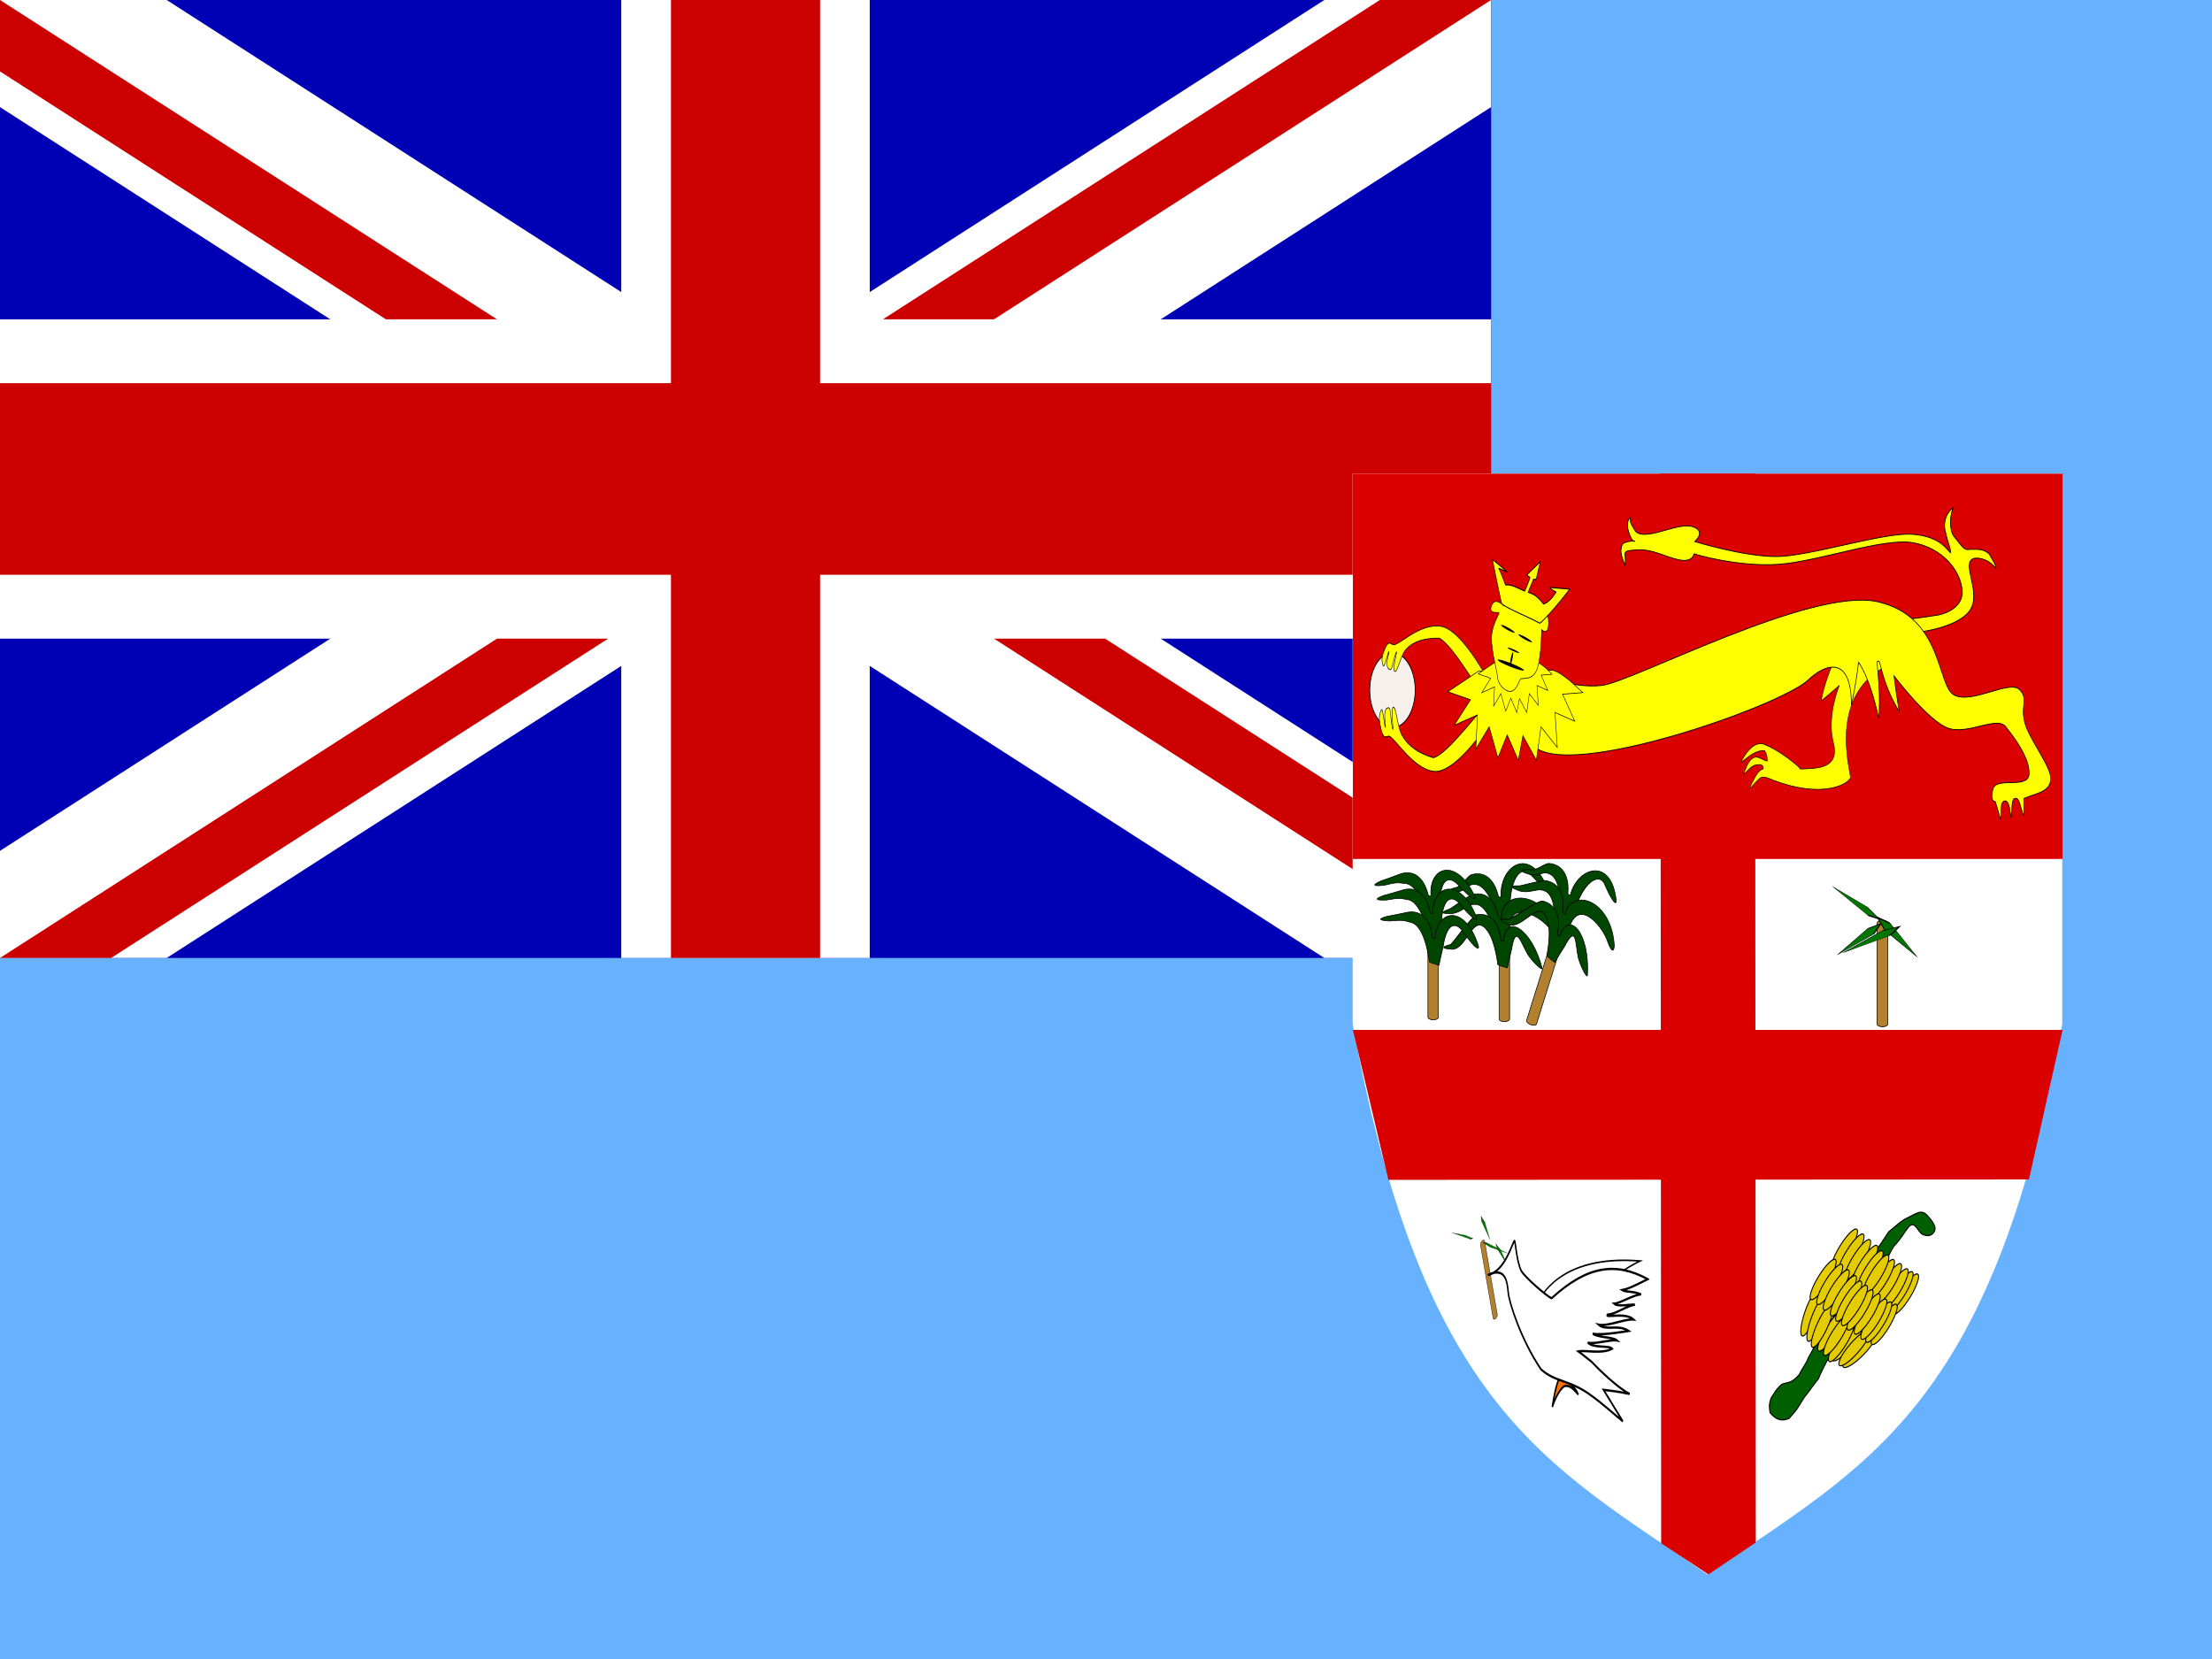
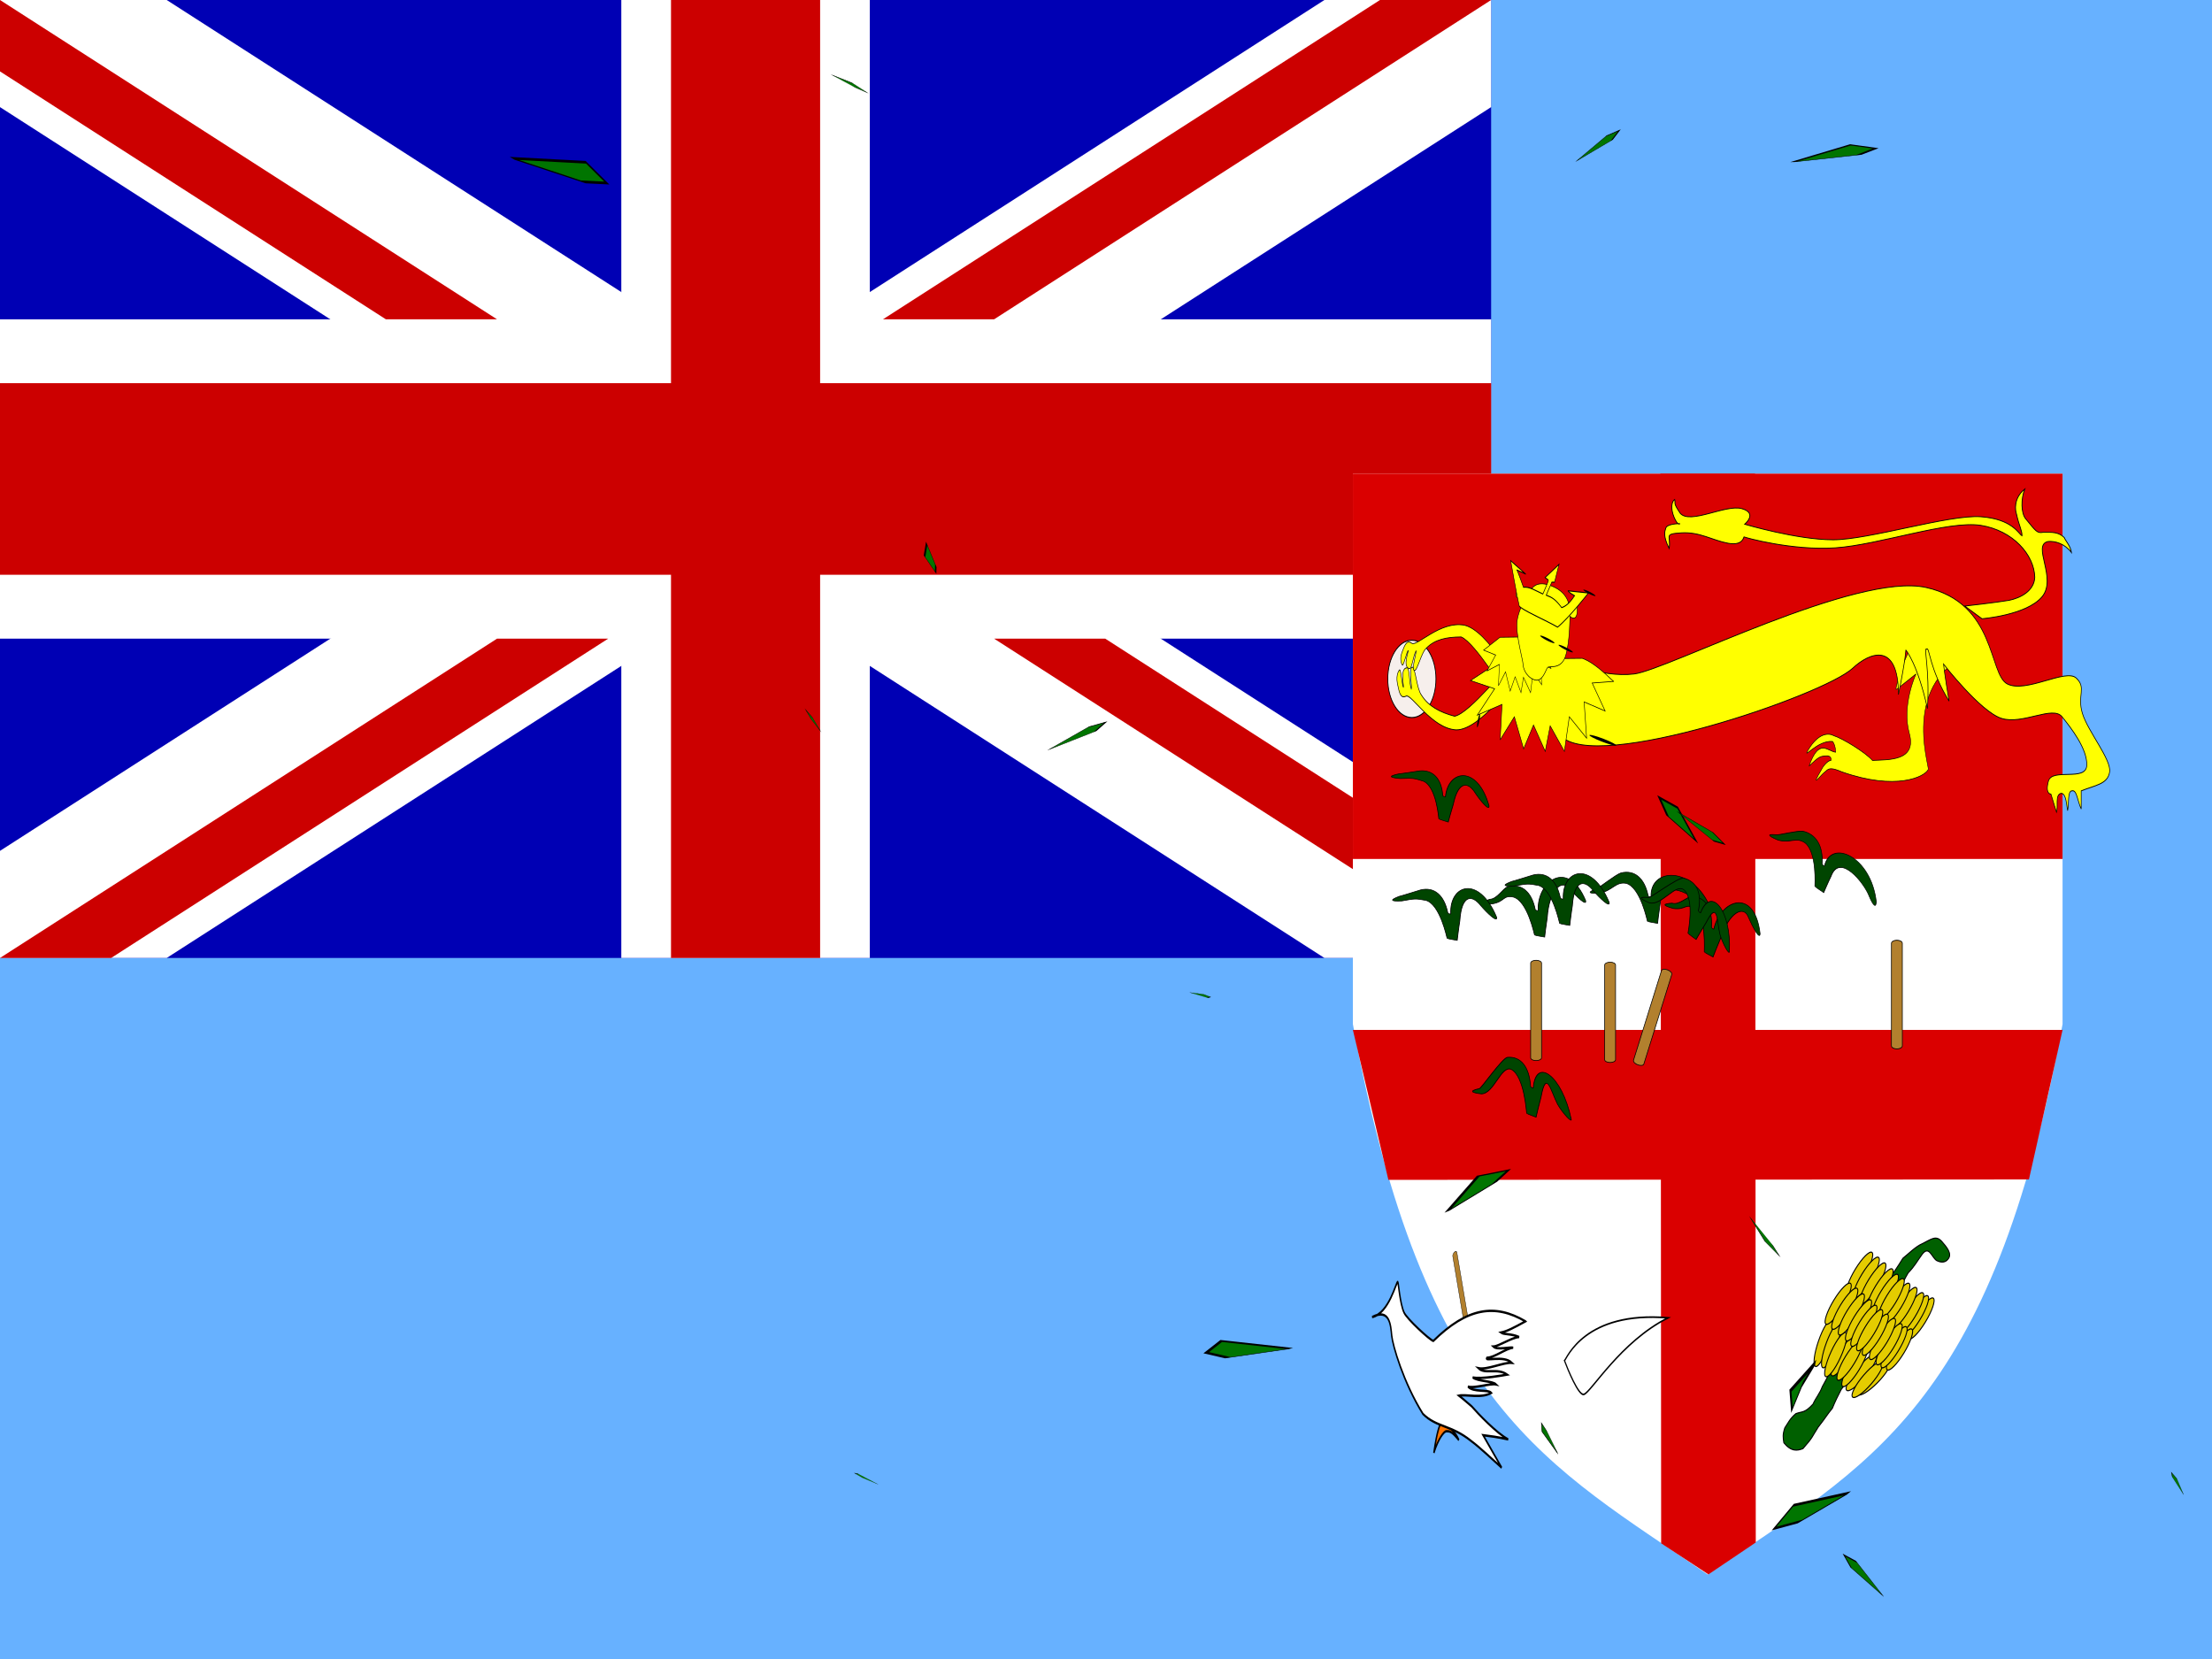
<svg xmlns="http://www.w3.org/2000/svg" height="480" width="640">
  <path d="M0 0v480h640V0H0z" fill-rule="evenodd" fill="#67b1ff" />
  <g stroke-width="1pt">
    <path fill-rule="evenodd" fill="#0000b4" d="M0 0h431.43v277.167H0z" />
-     <path d="M0 0v30.99l383.17 246.18h48.23v-30.987L48.23 0H0zm431.4 0v30.988L48.23 277.17H0v-30.988L383.17 0h48.23z" fill="#fff" />
-     <path d="M179.75 0v277.17h71.9V0h-71.9zM0 92.39v92.39h431.4V92.39H0z" fill="#fff" />
-     <path d="M0 110.868v55.434h431.4v-55.434H0zM194.13 0v277.17h43.14V0h-43.14zM0 277.17l143.8-92.39h32.154l-143.8 92.39H0zM0 0l143.8 92.39h-32.154L0 20.66V0zm255.446 92.39L399.246 0H431.4L287.6 92.39h-32.154zM431.4 277.17l-143.8-92.39h32.154L431.4 256.512v20.658z" fill="#c00" />
+     <path d="M0 0v30.99L383.195 277.17h48.234v-30.988L48.233 0H0zm431.43 0v30.988L48.233 277.17H0v-30.987L383.195 0h48.234z" fill="#fff" />
+     <path d="M179.762 0v277.17h71.905V0h-71.905zM0 92.39v92.39h431.43V92.39H0z" fill="#fff" />
+     <path d="M0 110.87v55.433h431.43V110.87H0zM194.143 0v277.17h43.143V0h-43.143zM0 277.17l143.81-92.39h32.155l-143.81 92.39H0zM0 0l143.81 92.39h-32.156L0 20.66V0zm255.463 92.39L399.273 0h32.156L287.62 92.39h-32.157zM431.43 277.17l-143.81-92.39h32.155l111.654 71.733v20.658z" fill="#c00" />
  </g>
  <g fill-rule="evenodd">
-     <path d="M391.363 137.034v159.25c20.53 111.475 56.46 127.4 102.656 159.25 46.195-31.85 82.124-47.775 102.655-159.25v-159.25H391.362z" fill="#fff" />
+     <path d="M391.43 137.047V296.31c20.534 111.483 56.467 127.41 102.667 159.262 46.2-31.853 82.132-47.78 102.666-159.263V137.046H391.43z" fill="#fff" />
    <path d="M480.408 137.047l.215 309.49 13.69 8.987L508 446.288l-.214-309.236h-27.378z" fill="#da0000" />
    <path d="M391.43 297.99l10.27 43.38 185.335-.12 9.73-43.26H391.433zM391.43 137.047h205.333V248.53H391.43z" fill="#da0000" />
-     <g transform="matrix(.283 0 0 .387 309.686 297.864)">
+     <g transform="matrix(.3 0 0 .4 309.7 297.9)">
      <rect rx="23.225" ry="27.989" height="55.978" width="46.45" stroke="#000" y="-281.68" x="306.09" stroke-width=".75" fill="#f6efec" />
-       <path d="M850.4-296.57s47.64-3.573 64.315-22.63c16.675-19.056-11.314-53.596 6.55-57.17 7.147-.595 17.27 1.788 25.012 11.315-1.19-7.145-5.955-11.314-7.74-15.48-6.552-5.958-13.103-5.362-22.63-5.362-6.552 1.192-7.743-1.192-18.46-13.697-5.36-5.955-5.36-20.842-1.193-30.966-12.505 9.528-10.123 22.628-8.932 25.606 2.977 13.102 5.955 16.675 5.955 22.63-3.573-1.786-10.124-17.27-44.068-19.652-33.946-2.382-119.7 23.82-158.41 23.82-38.71 0-94.688-16.078-94.688-16.078s14.292-11.315-2.978-16.08c-17.27-4.763-55.382 16.676-66.102 4.765-7.74-11.314-4.764-8.932-5.955-14.29-2.977 1.785-4.764 8.932-.595 18.46 4.168 9.528 6.55 6.55 5.955 6.55-.596 0-13.697 0-14.888 4.765-1.192 3.572-2.98 7.74 3.572 20.842 2.382-13.1-6.55-14.887 13.1-16.078 19.654-1.192 33.35 7.74 50.024 10.718 16.675 2.978 16.675-7.146 17.27-6.55.596.595 51.214 14.292 97.664 11.314 46.45-2.977 121.49-28.585 156.02-23.225 34.54 5.36 57.17 30.37 57.765 53.596-.595 14.292-15.483 21.438-27.393 23.82-14.292 2.382-47.64 5.956-47.64 5.956l18.46 13.1z" transform="matrix(.88 0 0 .698 113.77 -89.63)" stroke="#000" stroke-width=".875" fill="#ff0" />
-       <path d="M683.06-248.92c-.596 0-32.754.596-42.282 14.292-9.528 13.697-13.697 26.8-13.1 26.8.594 0 21.437-11.316 21.437-11.316s-15.483 22.63-7.146 42.877c8.336 20.247-22.01 19.056-39.508 19.65-7.742-5.954-32.473-16.078-41.292-17.864-5.507-2.085-16.32-2.354-27.616 10.346-6.653 7.83 9.888-7.37 26.295-6.178 1.773 1.786 2.915 3.574 3.23 7.74-8.74-.594-17.84-10.718-28.558 10.125 10.72-7.146 12.06-6.997 17.493-7.444 7.24-.537 6.31 3.275 6.01 3.275-1.19 0-4.144.595-8.616 4.764-2.383 2.976-8.338 9.527-7.147 9.527s4.752-3.573 10.327-6.55c3.484-2.383 6.793-2.383 17.322.595 57.765 13.696 88.73 3.573 92.304-1.787 1.787-2.38-33.35-69.675 60.147-87.54-1.19-.596-39.303-10.72-39.303-11.315z" transform="matrix(.855 0 0 1 231.25 -38.113)" stroke="#000" stroke-width=".5" fill="#ff0" />
+       <path d="M850.4-296.57s47.64-3.573 64.315-22.63c16.675-19.056-11.314-53.596 6.55-57.17 7.147-.595 17.27 1.788 25.012 11.315-1.19-7.145-5.955-11.314-7.74-15.48-6.552-5.958-13.103-5.362-22.63-5.362-6.552 1.192-7.743-1.192-18.46-13.697-5.36-5.955-5.36-20.842-1.193-30.966-12.505 9.528-10.123 22.628-8.932 25.606 2.977 13.102 5.955 16.675 5.955 22.63-3.573-1.786-10.124-17.27-44.068-19.652-33.946-2.382-119.7 23.82-158.41 23.82-38.71 0-94.688-16.078-94.688-16.078s14.292-11.315-2.978-16.08c-17.27-4.763-55.382 16.676-66.102 4.765-7.74-11.314-4.764-8.932-5.955-14.29-2.977 1.785-4.764 8.932-.595 18.46 4.168 9.528 6.55 6.55 5.955 6.55-.596 0-13.697 0-14.888 4.765-1.192 3.572-2.98 7.74 3.572 20.842 2.382-13.1-6.55-14.887 13.1-16.078 19.654-1.192 33.35 7.74 50.024 10.718 16.675 2.978 16.675-7.146 17.27-6.55.596.595 51.214 14.292 97.664 11.314 46.45-2.977 121.49-28.585 156.02-23.225 34.54 5.36 57.17 30.37 57.765 53.596-.595 14.292-15.483 21.438-27.393 23.82-14.292 2.382-47.64 5.956-47.64 5.956l18.46 13.1z" transform="matrix(.9 0 0 .7 113.8 -89.6)" stroke="#000" stroke-width=".875" fill="#ff0" />
+       <path d="M683.06-248.92c-.596 0-32.754.596-42.282 14.292-9.528 13.697-13.697 26.8-13.1 26.8.594 0 21.437-11.316 21.437-11.316s-15.483 22.63-7.146 42.877c8.336 20.247-22.01 19.056-39.508 19.65-7.742-5.954-32.473-16.078-41.292-17.864-5.507-2.085-16.32-2.354-27.616 10.346-6.653 7.83 9.888-7.37 26.295-6.178 1.773 1.786 2.915 3.574 3.23 7.74-8.74-.594-17.84-10.718-28.558 10.125 10.72-7.146 12.06-6.997 17.493-7.444 7.24-.537 6.31 3.275 6.01 3.275-1.19 0-4.144.595-8.616 4.764-2.383 2.976-8.338 9.527-7.147 9.527s4.752-3.573 10.327-6.55c3.484-2.383 6.793-2.383 17.322.595 57.765 13.696 88.73 3.573 92.304-1.787 1.787-2.38-33.35-69.675 60.147-87.54-1.19-.596-39.303-10.72-39.303-11.315z" transform="matrix(.9 0 0 1 231.3 -38.1)" stroke="#000" stroke-width=".5" fill="#ff0" />
      <path d="M472.84-212.6c32.753 27.394 253.69-29.18 281.68-48.832 16.08-11.315 44.068-19.652 44.068 19.056 7.146-26.203 7.147-32.753 7.147-32.158.595.596 11.314 10.125 20.843 42.283 2.382-28.587-4.17-45.26-.596-42.88 2.382-2.38 2.382 14.293 21.438 37.518-4.168-18.46-5.36-26.798-5.36-26.798s35.732 34.54 55.98 39.304c20.247 4.764 49.427-9.528 58.36-1.19 8.932 8.337 24.418 23.224 23.818 35.135-.59 11.91-33.347 1.785-36.92 11.313-3.573 9.53 2.382 9.53 2.382 9.53s2.977 7.145 5.36 13.1c1.786-4.17-1.787-13.102 4.764-13.697 4.764.595 4.764 8.337 5.955 12.506 1.388-4.764-.2-14.292 4.168-14.292 4.764-.993 5.36 7.543 8.932 13.1v-13.1c13.698-4.17 25.604-4.764 27.394-13.697 1.78-8.933-20.846-29.18-26.206-42.282-5.356-13.1 4.17-18.46-5.952-25.606-10.123-7.146-48.832 11.315-66.697 4.17-17.867-7.147-10.72-58.362-78.014-69.676-67.293-11.315-249.52 59.55-281.68 62.53-32.158 2.976-71.46-10.125-71.46-10.125l.594 54.787z" stroke="#000" stroke-width=".625" fill="#ff0" />
-       <path d="M420.43-263.22s-28.585-37.518-51.81-41.09c-23.225-2.978-45.855 14.292-50.62 11.91-4.763-2.383-6.55.596-9.527 5.955-2.978 5.36.596 8.932.595 8.337 1.19 0 4.17-8.933 5.36-9.528 1.192-.596-5.955 10.72 1.192 11.91 2.382.596 3.573-8.337 6.55-11.91.596.595-4.764 12.506-1.786 13.1 2.977.597 6.55-11.91 11.91-14.887 7.742-5.36 19.056-7.147 33.35-7.146 14.29 4.17 43.47 38.71 46.45 38.113l8.336-4.763z" transform="matrix(.984 .227 .179 -1.246 64.173 -655.73)" stroke="#000" stroke-width=".5" fill="#ff0" />
-       <path d="M420.43-263.22s-28.585-37.518-51.81-41.09c-23.225-2.978-45.855 14.292-50.62 11.91-4.763-2.383-6.55.596-9.527 5.955-2.978 5.36.596 8.932.595 8.337 1.19 0 4.17-8.933 5.36-9.528 1.192-.596-5.955 10.72 1.192 11.91 2.382.596 3.573-8.337 6.55-11.91.596.595-4.764 12.506-1.786 13.1 2.977.597 6.55-11.91 11.91-14.887 7.742-5.36 19.056-7.147 33.35-7.146 14.29 4.17 43.47 38.71 46.45 38.113l8.336-4.763z" transform="matrix(1 0 0 1.129 11.315 42.241)" stroke="#000" stroke-width=".5" fill="#ff0" />
+       <path d="M420.43-263.22s-28.585-37.518-51.81-41.09c-23.225-2.978-45.855 14.292-50.62 11.91-4.763-2.383-6.55.596-9.527 5.955-2.978 5.36.596 8.932.595 8.337 1.19 0 4.17-8.933 5.36-9.528 1.192-.596-5.955 10.72 1.192 11.91 2.382.596 3.573-8.337 6.55-11.91.596.595-4.764 12.506-1.786 13.1 2.977.597 6.55-11.91 11.91-14.887 7.742-5.36 19.056-7.147 33.35-7.146 14.29 4.17 43.47 38.71 46.45 38.113l8.336-4.763z" transform="matrix(1 .2 .2 -1.2 64.2 -655.7)" stroke="#000" stroke-width=".5" fill="#ff0" />
+       <path d="M420.43-263.22s-28.585-37.518-51.81-41.09c-23.225-2.978-45.855 14.292-50.62 11.91-4.763-2.383-6.55.596-9.527 5.955-2.978 5.36.596 8.932.595 8.337 1.19 0 4.17-8.933 5.36-9.528 1.192-.596-5.955 10.72 1.192 11.91 2.382.596 3.573-8.337 6.55-11.91.596.595-4.764 12.506-1.786 13.1 2.977.597 6.55-11.91 11.91-14.887 7.742-5.36 19.056-7.147 33.35-7.146 14.29 4.17 43.47 38.71 46.45 38.113l8.336-4.763z" transform="matrix(1 0 0 1.1 11.3 42.2)" stroke="#000" stroke-width=".5" fill="#ff0" />
      <path d="M417.46-267.98l-31.562 15.483 23.225 5.956-16.675 19.056 23.82-7.742-1.785 25.607 13.697-16.673 8.932 23.225 9.528-17.27 11.315 19.056 4.764-18.46 13.696 18.46 4.764-25.01 16.675 15.482-2.382-26.203 20.247 6.55-12.506-20.247s22.034-1.19 20.843-1.19-16.674-13.102-30.37-16.675l-76.227.595z" stroke="#000" stroke-width=".5" fill="#ff0" />
-       <path d="M417.46-267.98l-31.562 15.483 23.225 5.956-16.675 19.056 23.82-7.742-1.785 25.607 13.697-16.673 8.932 23.225 9.528-17.27 11.315 19.056 4.764-18.46 13.696 18.46 4.764-25.01 16.675 15.482-2.382-26.203 20.247 6.55-12.506-20.247s22.034-1.19 20.843-1.19-16.674-13.102-30.37-16.675l-76.227.595z" transform="matrix(.548 0 0 .566 205.56 -123.01)" stroke="#000" stroke-width=".808" fill="#ff0" />
+       <path d="M417.46-267.98l-31.562 15.483 23.225 5.956-16.675 19.056 23.82-7.742-1.785 25.607 13.697-16.673 8.932 23.225 9.528-17.27 11.315 19.056 4.764-18.46 13.696 18.46 4.764-25.01 16.675 15.482-2.382-26.203 20.247 6.55-12.506-20.247s22.034-1.19 20.843-1.19-16.674-13.102-30.37-16.675l-76.227.595z" transform="matrix(.5 0 0 .6 205.6 -123)" stroke="#000" stroke-width=".808" fill="#ff0" />
      <path d="M443.06-316.81s-8.93-7.146-12.504 0c-3.574 7.147 7.74 4.17 7.74 5.36s-7.74 9.528-7.74 19.057c0 9.528 5.955 25.607 5.955 27.99s2.383 8.93 10.72 11.313 11.315-7.74 13.1-8.932c1.788-1.19 13.103 1.786 17.27-8.337 4.17-10.123 4.17-28.584 4.17-28.584s7.146 5.36 7.146-5.36-7.742 0-7.742 0 1.19-11.314-17.27-16.674-20.247 5.36-20.843 4.168z" stroke="#000" stroke-width=".5" fill="#ff0" />
-       <path d="M441.48-317.31c-2.38-4.827-9.14-23.32-9.14-23.32l16.205 6.942c-5.53-1.374-10.25-2.18-9.654-2.18.596 0 7.147 8.934 7.147 8.934 6.45-.374 12.903 1.774 20.843 3.503 0 0 6.55-7.287 5.955-7.287-.596 0-3.573-1.192-3.573-1.192l14.888-6.83-4.764 9.214h-2.978l-5.955 6.69c6.7 1.26 9.975 2.242 16.525 6.445 5.807-.84 10.72-3.852 13.846-6.13-5.21-1.437-7.592-2.558-6.997-2.558.596 0 21.885 1.12 21.885 1.12s-20.89 12.917-33.093 17.65c-11.29-3.245-39.95-9.215-41.14-11.002z" transform="matrix(.942 -.016 .033 1.416 35.5 137.73)" stroke="#000" stroke-width=".54" fill="#ff0" />
-       <rect transform="matrix(.904 .427 -.994 -.108 0 0)" rx="6.865" ry="3.077" height="6.153" width="13.731" y="-1416.1" x="-1065.8" />
-       <rect transform="matrix(.904 .427 -.994 -.108 0 0)" rx="6.865" ry="3.077" height="6.153" width="13.731" y="-1419.6" x="-1050" />
-       <rect transform="matrix(.947 .322 -.997 -.078 0 0)" rx="12.761" ry="5.97" height="11.94" width="25.522" y="-1636.5" x="-1253.9" />
-       <rect transform="matrix(.935 .354 -.996 -.086 0 0)" rx="5.781" ry="2.674" height="5.349" width="11.562" y="-1565.8" x="-1186.4" />
-       <rect transform="matrix(.329 -.944 .136 .991 0 0)" rx="4.931" ry="2.046" height="4.093" width="9.861" y="734.39" x="1061.7" />
+       <path d="M441.48-317.31c-2.38-4.827-9.14-23.32-9.14-23.32l16.205 6.942c-5.53-1.374-10.25-2.18-9.654-2.18.596 0 7.147 8.934 7.147 8.934 6.45-.374 12.903 1.774 20.843 3.503 0 0 6.55-7.287 5.955-7.287-.596 0-3.573-1.192-3.573-1.192l14.888-6.83-4.764 9.214h-2.978l-5.955 6.69c6.7 1.26 9.975 2.242 16.525 6.445 5.807-.84 10.72-3.852 13.846-6.13-5.21-1.437-7.592-2.558-6.997-2.558.596 0 21.885 1.12 21.885 1.12s-20.89 12.917-33.093 17.65c-11.29-3.245-39.95-9.215-41.14-11.002z" transform="matrix(.9 0 0 1.4 35.5 137.7)" stroke="#000" stroke-width=".54" fill="#ff0" />
+       <rect transform="matrix(.9 .4 -1 -.1 0 0)" rx="6.865" ry="3.077" height="6.153" width="13.731" y="-1416.1" x="-1065.8" />
+       <rect transform="matrix(.9 .4 -1 -.1 0 0)" rx="6.865" ry="3.077" height="6.153" width="13.731" y="-1419.6" x="-1050" />
+       <rect transform="matrix(.9 .3 -1 -.1 0 0)" rx="12.761" ry="5.97" height="11.94" width="25.522" y="-1636.5" x="-1253.9" />
+       <rect transform="matrix(.9 .4 -1 -.1 0 0)" rx="5.781" ry="2.674" height="5.349" width="11.562" y="-1565.8" x="-1186.4" />
+       <rect transform="matrix(.3 -.9 .1 1 0 0)" rx="4.931" ry="2.046" height="4.093" width="9.861" y="734.39" x="1061.7" />
    </g>
-     <g stroke="#000" transform="matrix(1.095 0 0 1.274 -361.45 -17.196)">
-       <path d="M737.05 319.5c1.663 4.742.814 0-.957 7.344 1.094-2.188 2.656-3.438 3.28-3.437.94 0 1.407 0 3.282 1.406-1.718-2.5-4.687-1.875-4.53-5.625-.157-.86-1 .08-1.075.312z" transform="matrix(1.047 0 0 1.389 -30.434 -120.97)" stroke-width=".375" fill="#ff7300" />
-       <rect transform="matrix(.818 -.575 .197 .98 0 0)" rx=".685" ry=".506" height="18.038" width="1.369" y="717.59" x="708.8" stroke-width=".103" fill="#b2802e" />
-       <path d="M734.06 312.16c.78-.47 6.562-11.094 34.062-9.532-15.625 5.313-25.313 16.563-27.656 17.03-1.72.47-5.47-5.78-6.406-7.498z" transform="matrix(.795 0 0 .978 152.8 3.901)" stroke-width=".375" fill="#fff" />
+     <g stroke="#000" transform="matrix(1.1 0 0 1.3 -361.4 -17.2)">
+       <path d="M737.05 319.5c1.663 4.742.814 0-.957 7.344 1.094-2.188 2.656-3.438 3.28-3.437.94 0 1.407 0 3.282 1.406-1.718-2.5-4.687-1.875-4.53-5.625-.157-.86-1 .08-1.075.312z" transform="matrix(1 0 0 1.4 -30.4 -121)" stroke-width=".375" fill="#ff7300" />
+       <rect transform="matrix(.8 -.6 .2 1 0 0)" rx=".685" ry=".506" height="18.038" width="1.369" y="717.59" x="708.8" stroke-width=".103" fill="#b2802e" />
+       <path d="M734.06 312.16c.78-.47 6.562-11.094 34.062-9.532-15.625 5.313-25.313 16.563-27.656 17.03-1.72.47-5.47-5.78-6.406-7.498z" transform="matrix(.8 0 0 1 152.8 3.9)" stroke-width=".375" fill="#fff" />
      <g stroke-width=".333" fill="#007500">
-         <path d="M-3819.3-4447.1v5.78l6.63 1.34-1.82-3.84-4.81-3.28z" transform="matrix(-.501 -.729 .34 .635 325.195 337.111)" />
-         <path d="M-3819.3-4447.1v5.78l6.63 1.34-1.82-3.84-4.81-3.28z" transform="matrix(-.843 -.28 .899 .393 1501.366 974.114)" />
-         <path d="M-3819.3-4447.1v5.78l6.63 1.34-1.82-3.84-4.81-3.28z" transform="matrix(.709 .138 -.824 -.246 -238.038 -272.04)" />
-         <path d="M-3819.3-4447.1v5.78l6.63 1.34-1.82-3.84-4.81-3.28z" transform="matrix(-.363 -.733 .223 .664 327.759 444.465)" />
+         <path d="M-3819.3-4447.1l-7.42-2.76 15.13 11.39-2.9-5.35-4.81-3.28z" transform="matrix(-.5 -1 .3 .9 159.9 514.9)" />
+         <path d="M-3819.3-4447.1l-5.31.27 12.7 7.59-2.58-4.58-4.81-3.28z" transform="matrix(.1 -.7 -.3 .5 -293.6 91)" />
+         <path d="M-3819.9-4447.6l4.64 7.4 4.42 1.26-3.58-4.96-5.48-3.7z" transform="matrix(-1.4 -.5 1.5 .6 2287.7 1355.7)" />
+         <path d="M-3821.8-4448.7l17.53 22.4-6.67-12.48-3.47-5.09-7.39-4.83z" transform="matrix(-.5 .3 .8 -.2 2024.7 827.2)" />
+         <path d="M-3822.2-4449.9l-12.5-6.51 24.05 18.66-3.81-6.13-7.74-6.02z" transform="matrix(1 .1 -1.2 -.2 -766.7 -528.5)" />
+         <path d="M-3823.5-4450.2l-5.23-1.22 17.81 13.32-3.56-5.79-9.02-6.31z" transform="matrix(1.5 .7 -1.6 -.8 -831.8 -851.1)" />
+         <path d="M-3824.7-4451.7l-13.4-9.74 24.35 20.96-.74-3.33-10.21-7.89z" transform="matrix(1.7 1.2 -1.8 -1.3 -460.5 -944.9)" />
+         <path d="M-3822.2-4449.3l10.6 14.41 1.71-2.6-4.55-6.35-7.76-5.46z" transform="matrix(1.4 1.4 -1.3 -1.4 359.8 -588.4)" />
+         <path d="M-3820.2-4447l15.6 19.25-3.35-7.74-6.53-8.32-5.72-3.19z" transform="matrix(.9 1.3 -.7 -1.2 897 -233.1)" />
+         <path d="M-3821-4448.7l12.21 17.13-.11-5.25-5.57-6.99-6.53-4.89z" transform="matrix(.2 .9 0 -.7 1547.6 307.2)" />
+         <path d="M-3818.9-4446.9l1.97 4.26 4.24 2.13-1.8-3.38-4.41-3.01z" transform="matrix(-1.1 -1.3 1 1.3 788.4 989.4)" />
+         <path d="M-3819.3-4447.1v5.78l6.63 1.34-1.82-3.84-4.81-3.28z" transform="matrix(-.5 -.7 .3 .6 325.6 337.1)" />
+         <path d="M-3819.3-4447.1v5.78l6.63 1.34-1.82-3.84-4.81-3.28z" transform="matrix(-.8 -.3 .9 .4 1501.2 974.3)" />
+         <path d="M-3819.3-4447.1v5.78l6.63 1.34-1.82-3.84-4.81-3.28z" transform="matrix(.7 .1 -.8 -.2 -238 -272.2)" />
+         <path d="M-3819.3-4447.1l15.68 18.95-10.18-13.71-.69-1.96-4.81-3.28z" transform="matrix(.2 .6 -.1 -.6 1093 160.1)" />
+         <path d="M-3819.3-4447.1l10.95 13.18-4.32-6.06-1.82-3.84-4.81-3.28z" transform="matrix(1.6 1.4 -1.6 -1.4 -104.7 -827)" />
+         <path d="M-3819.3-4447.1l-14.43-12.59 18.26 16.79.98-.92-4.81-3.28z" transform="matrix(1.5 .6 -1.6 -.8 -839 -829.4)" />
+         <path d="M-3819.3-4447.1v5.78l6.63 1.34-1.82-3.84-4.81-3.28z" transform="matrix(-.4 -.7 .2 .7 328.4 444.5)" />
      </g>
-       <path d="M759.39 305.01c-3.24 1.066-4.827 1.573-6.465 1.782.835.357 2.69.14 4.807.71-1.886.042-5.374 1.48-6.825 1.516 1.003.602 4.58.022 5.238.18-1.913.118-4.99 1.6-6.908 1.6-.878.67 4.46-.46 6.602.807-2.216-.114-6.52 1.16-8.85.853 1.777 1.042 4.952-.112 7.6 1.017-.767.084-6.91.772-9.086.445 1.3.65 5.218.543 6.18 1.12-1.62-.21-5.927.69-7.425.332 1.348.972 5.413.424 6.16 1.01-2.657.925-6.683.186-8.535.437 1.242.58 2.267 1.167 3.366 1.71 1.605 1.127 6.61 4.294 9.6 5.245-3.31-.433-4.464-.49-6.603-.665l4.867 5.16c-2.03-1.095-5.61-3.162-7.988-4.23-5.264-2.577-9.058-2.13-12.704-4.313-5.122-4.966-7.966-10.885-8.222-12.464-.257-1.578-.48-4.407-5.153-2.933 4.51-.58 6.405-5.792 6.758-5.583.16.09.578 3.483 1.638 4.853.706.983 6.71 4.348 7.706 4.527 8.943-5.314 16.197-5.967 24.24-3.117z" transform="matrix(1.047 0 0 1.389 -29.616 -119.66)" stroke-width=".375" fill="#fff" />
+       <path d="M759.39 305.01c-3.24 1.066-4.827 1.573-6.465 1.782.835.357 2.69.14 4.807.71-1.886.042-5.374 1.48-6.825 1.516 1.003.602 4.58.022 5.238.18-1.913.118-4.99 1.6-6.908 1.6-.878.67 4.46-.46 6.602.807-2.216-.114-6.52 1.16-8.85.853 1.777 1.042 4.952-.112 7.6 1.017-.767.084-6.91.772-9.086.445 1.3.65 5.218.543 6.18 1.12-1.62-.21-5.927.69-7.425.332 1.348.972 5.413.424 6.16 1.01-2.657.925-6.683.186-8.535.437 1.242.58 2.267 1.167 3.366 1.71 1.605 1.127 6.61 4.294 9.6 5.245-3.31-.433-4.464-.49-6.603-.665l4.867 5.16c-2.03-1.095-5.61-3.162-7.988-4.23-5.264-2.577-9.058-2.13-12.704-4.313-5.122-4.966-7.966-10.885-8.222-12.464-.257-1.578-.48-4.407-5.153-2.933 4.51-.58 6.405-5.792 6.758-5.583.16.09.578 3.483 1.638 4.853.706.983 6.71 4.348 7.706 4.527 8.943-5.314 16.197-5.967 24.24-3.117z" transform="matrix(1 0 0 1.4 -29.6 -119.7)" stroke-width=".375" fill="#fff" />
    </g>
-     <g stroke="#000" stroke-width=".25" transform="matrix(1.095 0 0 1.274 -358.416 -17.196)">
-       <rect transform="rotate(44.687)" rx="1.391" ry="5.563" height="11.127" width="2.782" y="-352.62" x="802.37" fill="#e4cc00" />
+     <g stroke="#000" stroke-width=".25" transform="matrix(1.1 0 0 1.3 -358.4 -17.2)">
+       <rect transform="rotate(44.7)" rx="1.391" ry="5.563" height="11.127" width="2.782" y="-352.62" x="802.37" fill="#e4cc00" />
      <path d="M795.02 334.335c-.21-1.173-.348-1.765.244-3.303.864-1.083 1.317-2.043 2.893-3.164 1.71-.563 2.286-.055 4.528-2.134.72-1.37 1.82-2.405 2.445-3.882 1.46-2.177 1.95-3.252 3.12-4.927 1.55-1.74 2.8-3.302 3.708-4.636.97-1.71 1.84-2.768 3.245-4.174.57-1.604 1.79-2.794 3.245-4.172 1.113-2.033 3.247-4.36 4.173-6.027 1.642-1.88 2.284-2.697 3.71-4.636 1.254-.827 3.37-2.643 5.1-3.244 2.358-.99 3.62-1.97 5.172-.464 1.027 1.027 2.873 2.68 1.59 3.9-.675.748-1.78.84-3.054.273-1.31-.848-1.946-3.315-3.71-1.39-1.273 1.454-1.926 2.615-3.708 4.17-.886 1.305-1.525 2.28-2.318 4.174-1.048 1.208-1.914 2.567-2.78 4.635-1.125.928-2.094 2.77-2.783 4.172-1.113 1.166-1.916 2.364-2.783 4.173-1.75 1.677-2.405 3.095-3.71 4.172-.86 1.82-2.216 3.558-3.244 4.636-.812 1.32-1.618 2.695-2.318 4.173-1.475 1.506-1.54 1.83-3.71 4.173-1.805 2.355-1.197 2.07-4.025 4.8-1.548.51-3.103.685-5.03-1.298z" fill="#006000" />
-       <rect transform="rotate(22.168)" rx="1.391" ry="5.563" height="11.127" width="2.782" y="-20.84" x="862.29" fill="#e4cc00" />
-       <rect transform="rotate(24.033)" rx="1.391" ry="5.563" height="11.127" width="2.782" y="-48.488" x="863.44" fill="#e4cc00" />
-       <rect transform="matrix(.811 .586 -.586 .811 0 0)" rx="1.391" ry="5.563" height="11.127" width="2.782" y="-224.52" x="840.48" fill="#e4cc00" />
-       <rect transform="rotate(49.526)" rx="1.391" ry="5.563" height="11.127" width="2.782" y="-420.33" x="773.6" fill="#e4cc00" />
-       <rect transform="rotate(45.459)" rx="1.391" ry="5.563" height="11.127" width="2.782" y="-363.86" x="799.69" fill="#e4cc00" />
-       <rect transform="matrix(.811 .586 -.586 .811 0 0)" rx="1.391" ry="5.563" height="11.127" width="2.782" y="-224.23" x="844.16" fill="#e4cc00" />
-       <rect transform="matrix(.811 .586 -.586 .811 0 0)" rx="1.391" ry="5.563" height="11.127" width="2.782" y="-224.62" x="842.29" fill="#e4cc00" />
-       <g transform="translate(-6.311 -1.115) rotate(35.848)" fill="#e4cc00">
+       <rect transform="rotate(22.2)" rx="1.391" ry="5.563" height="11.127" width="2.782" y="-20.84" x="862.29" fill="#e4cc00" />
+       <rect transform="rotate(24)" rx="1.391" ry="5.563" height="11.127" width="2.782" y="-48.488" x="863.44" fill="#e4cc00" />
+       <rect transform="rotate(35.8)" rx="1.391" ry="5.563" height="11.127" width="2.782" y="-224.52" x="840.48" fill="#e4cc00" />
+       <rect transform="rotate(49.5)" rx="1.391" ry="5.563" height="11.127" width="2.782" y="-420.33" x="773.6" fill="#e4cc00" />
+       <rect transform="rotate(45.5)" rx="1.391" ry="5.563" height="11.127" width="2.782" y="-363.86" x="799.69" fill="#e4cc00" />
+       <rect transform="rotate(35.8)" rx="1.391" ry="5.563" height="11.127" width="2.782" y="-224.23" x="844.16" fill="#e4cc00" />
+       <rect transform="rotate(35.8)" rx="1.391" ry="5.563" height="11.127" width="2.782" y="-224.62" x="842.29" fill="#e4cc00" />
+       <g transform="rotate(35.8 -1.4 -10.3)" fill="#e4cc00">
        <rect rx="1.391" ry="5.563" height="11.127" width="2.782" y="-244.57" x="838.79" />
        <rect rx="1.391" ry="5.563" height="11.127" width="2.782" y="-244.68" x="840.85" />
        <rect rx="1.391" ry="5.563" height="11.127" width="2.782" y="-244.66" x="843" />
        <rect rx="1.391" ry="5.563" height="11.127" width="2.782" y="-244.7" x="845.3" />
        <rect rx="1.391" ry="5.563" height="11.127" width="2.782" y="-244.54" x="847.15" />
        <rect rx="1.391" ry="5.563" height="11.127" width="2.782" y="-245.75" x="857.84" />
        <rect rx="1.391" ry="5.563" height="11.127" width="2.782" y="-245.32" x="856.37" />
        <rect rx="1.391" ry="5.563" height="11.127" width="2.782" y="-245.1" x="854.94" />
        <rect rx="1.391" ry="5.563" height="11.127" width="2.782" y="-245.02" x="852.83" />
        <rect rx="1.391" ry="5.563" height="11.127" width="2.782" y="-244.68" x="850.76" />
        <rect rx="1.391" ry="5.563" height="11.127" width="2.782" y="-244.64" x="848.96" />
      </g>
-       <rect transform="matrix(.879 .477 -.477 .879 -.392 0)" rx="1.391" ry="5.563" height="11.127" width="2.782" y="-115.05" x="859.81" fill="#e4cc00" />
-       <g transform="translate(-11.95 5.765) rotate(35.848)" fill="#e4cc00">
+       <rect transform="rotate(28.5 -.2 -.8)" rx="1.391" ry="5.563" height="11.127" width="2.782" y="-115.05" x="859.81" fill="#e4cc00" />
+       <g transform="rotate(35.8 -14.9 -15.6)" fill="#e4cc00">
        <rect rx="1.391" ry="5.563" height="11.127" width="2.782" y="-244.57" x="838.79" />
        <rect rx="1.391" ry="5.563" height="11.127" width="2.782" y="-244.68" x="840.85" />
        <rect rx="1.391" ry="5.563" height="11.127" width="2.782" y="-244.66" x="843" />
        <rect rx="1.391" ry="5.563" height="11.127" width="2.782" y="-244.7" x="845.3" />
        <rect rx="1.391" ry="5.563" height="11.127" width="2.782" y="-244.54" x="847.15" />
        <rect rx="1.391" ry="5.563" height="11.127" width="2.782" y="-245.75" x="857.84" />
        <rect rx="1.391" ry="5.563" height="11.127" width="2.782" y="-245.32" x="856.37" />
        <rect rx="1.391" ry="5.563" height="11.127" width="2.782" y="-245.1" x="854.94" />
        <rect rx="1.391" ry="5.563" height="11.127" width="2.782" y="-245.02" x="852.83" />
        <rect rx="1.391" ry="5.563" height="11.127" width="2.782" y="-244.68" x="850.76" />
        <rect rx="1.391" ry="5.563" height="11.127" width="2.782" y="-244.64" x="848.96" />
      </g>
    </g>
-     <g stroke="#000" transform="matrix(1.058 0 0 1.152 -335.889 12.295)">
-       <rect transform="rotate(18.815)" rx="1.432" ry=".678" height="24.19" width="2.864" y="-28.09" x="774.89" stroke-width=".172" fill="#b2802e" />
+     <g stroke="#000" transform="matrix(1.1 0 0 1.2 -335.9 12.3)">
+       <rect transform="rotate(18.8)" rx="1.432" ry=".678" height="24.19" width="2.864" y="-28.09" x="774.89" stroke-width=".172" fill="#b2802e" />
      <rect rx="1.432" ry=".678" height="24.19" width="2.864" y="221.74" x="727.44" stroke-width=".172" fill="#b2802e" />
      <rect rx="1.432" ry=".678" height="24.19" width="2.864" y="221.28" x="707.97" stroke-width=".172" fill="#b2802e" />
      <g stroke-width=".25" fill="#004500">
-         <path d="M692.68 226.06c.3-4.898 4.144-6.405 10.4-4.22.527.302.98-.602.828-.678-10.023-5.274-14.492-19.462 1.56-16.9 2.41.754-2.172 2.144-5.51 2.76-4.52.572-1.702 6.83 7.266 12.633 1.96 1.508 6.33 4.597 6.33 4.597s-1.583 2.788-1.734 2.788c-.15 0-12.207-4.37-15.07-.603-1.81 3.014.687 3.448.084 7.97-1.055 3.918-1.582 3.466-1.81-.075.785-2.466-2.345-6.312-2.344-8.272z" transform="matrix(.422 .598 -.689 .229 583.331 -256.978)" />
-         <path d="M692.68 226.06c.3-4.898 4.144-6.405 10.4-4.22.527.302.98-.602.828-.678-10.023-5.274-6.197-19.173 9.854-16.61 2.41.753 1.945 1.61-1.392 2.227-4.52.57-14.114 7.073-5.146 12.875 1.96 1.508 6.33 4.597 6.33 4.597s-1.583 2.788-1.734 2.788c-.15 0-12.207-4.37-15.07-.603-1.81 3.014 1.095 5.817.492 10.34-1.055 3.917-1.582 3.465-1.81-.076.076-.602-2.753-8.68-2.752-10.64z" transform="matrix(.384 .624 -.702 .186 612.989 -260.332)" />
-         <path d="M692.68 226.06c.3-4.898 4.144-6.405 10.4-4.22.527.302.98-.602.828-.678-10.023-5.274-2.64-11.925 11.99-9.1 1.586.2-2.096 2.163-5.433 2.78-4.52.57-12.21-.99-3.24 4.813 1.958 1.508 6.328 4.597 6.328 4.597s-1.582 2.788-1.733 2.788c-.15 0-12.207-4.37-15.07-.603-1.81 3.014 7.07 9.44 6.467 13.96-1.055 3.92-1.582 3.467-1.81-.074.076-.603-8.728-12.303-8.727-14.263z" transform="matrix(.333 .653 -.715 .129 652.395 -262.46)" />
+         <path d="M692.68 226.06c.3-4.898 4.144-6.405 10.4-4.22.527.302.98-.602.828-.678-10.023-5.274-14.492-19.462 1.56-16.9 2.41.754-2.172 2.144-5.51 2.76-4.52.572-1.702 6.83 7.266 12.633 1.96 1.508 6.33 4.597 6.33 4.597s-1.583 2.788-1.734 2.788c-.15 0-12.207-4.37-15.07-.603-1.81 3.014.687 3.448.084 7.97-1.055 3.918-1.582 3.466-1.81-.075.785-2.466-2.345-6.312-2.344-8.272z" transform="matrix(.4 .6 -.7 .2 583.2 -257.3)" />
+         <path d="M692.68 226.06c.3-4.898 4.144-6.405 10.4-4.22.527.302.98-.602.828-.678-10.023-5.274-6.197-19.173 9.854-16.61 2.41.753 1.945 1.61-1.392 2.227-4.52.57-14.114 7.073-5.146 12.875 1.96 1.508 6.33 4.597 6.33 4.597s-1.583 2.788-1.734 2.788c-.15 0-12.207-4.37-15.07-.603-1.81 3.014 1.095 5.817.492 10.34-1.055 3.917-1.582 3.465-1.81-.076.076-.602-2.753-8.68-2.752-10.64z" transform="matrix(.4 .6 -.7 .2 612.9 -260.6)" />
+         <path d="M692.68 226.06c.3-4.898 4.144-6.405 10.4-4.22.527.302.98-.602.828-.678-10.023-5.274-2.64-11.925 11.99-9.1 1.586.2-2.096 2.163-5.433 2.78-4.52.57-12.21-.99-3.24 4.813 1.958 1.508 6.328 4.597 6.328 4.597s-1.582 2.788-1.733 2.788c-.15 0-12.207-4.37-15.07-.603-1.81 3.014 7.07 9.44 6.467 13.96-1.055 3.92-1.582 3.467-1.81-.074.076-.603-8.728-12.303-8.727-14.263z" transform="matrix(.3 .7 -.7 .1 652.3 -262.8)" />
      </g>
      <g stroke-width=".25" fill="#004500">
-         <path d="M692.68 226.06c.3-4.898 4.144-6.405 10.4-4.22.527.302.98-.602.828-.678-10.023-5.274-10.194-16.4 5.857-13.838 2.41.753-2.095 2.164-5.432 2.78-4.52.572-6.077 3.75 2.89 9.55 1.96 1.51 6.33 4.598 6.33 4.598s-1.582 2.788-1.733 2.788c-.15 0-12.207-4.37-15.07-.603-1.81 3.014-1.734 3.165-2.337 7.687-1.055 3.918-1.582 3.466-1.81-.075.076-.604.076-6.03.077-7.99z" transform="matrix(.427 .595 -.687 .235 560.187 -256.508)" />
-         <path d="M692.68 226.06c.3-4.898 4.144-6.405 10.4-4.22.527.302.98-.602.828-.678-10.023-5.274-10.194-16.4 5.857-13.838 2.41.753-2.095 2.164-5.432 2.78-4.52.572-6.077 3.75 2.89 9.55 1.96 1.51 6.33 4.598 6.33 4.598s-1.582 2.788-1.733 2.788c-.15 0-12.207-4.37-15.07-.603-1.81 3.014-1.734 3.165-2.337 7.687-1.055 3.918-1.582 3.466-1.81-.075.076-.604.076-6.03.077-7.99z" transform="matrix(.39 .62 -.701 .192 589.817 -260.108)" />
-         <path d="M692.68 226.06c.3-4.898 4.144-6.405 10.4-4.22.527.302.98-.602.828-.678-10.023-5.274-10.194-16.4 5.857-13.838 2.41.753-2.095 2.164-5.432 2.78-4.52.572-6.077 3.75 2.89 9.55 1.96 1.51 6.33 4.598 6.33 4.598s-1.582 2.788-1.733 2.788c-.15 0-12.207-4.37-15.07-.603-1.81 3.014-1.734 3.165-2.337 7.687-1.055 3.918-1.582 3.466-1.81-.075.076-.604.076-6.03.077-7.99z" transform="matrix(.339 .65 -.714 .136 629.207 -262.568)" />
+         <path d="M692.68 226.06c.3-4.898 4.144-6.405 10.4-4.22.527.302.98-.602.828-.678-10.023-5.274-10.194-16.4 5.857-13.838 2.41.753-2.095 2.164-5.432 2.78-4.52.572-6.077 3.75 2.89 9.55 1.96 1.51 6.33 4.598 6.33 4.598s-1.582 2.788-1.733 2.788c-.15 0-12.207-4.37-15.07-.603-1.81 3.014-1.734 3.165-2.337 7.687-1.055 3.918-1.582 3.466-1.81-.075.076-.604.076-6.03.077-7.99z" transform="matrix(.4 .6 -.7 .2 560.2 -256.5)" />
+         <path d="M692.68 226.06c.3-4.898 4.144-6.405 10.4-4.22.527.302.98-.602.828-.678-10.023-5.274-10.194-16.4 5.857-13.838 2.41.753-2.095 2.164-5.432 2.78-4.52.572-6.077 3.75 2.89 9.55 1.96 1.51 6.33 4.598 6.33 4.598s-1.582 2.788-1.733 2.788c-.15 0-12.207-4.37-15.07-.603-1.81 3.014-1.734 3.165-2.337 7.687-1.055 3.918-1.582 3.466-1.81-.075.076-.604.076-6.03.077-7.99z" transform="matrix(.4 .6 -.7 .2 589.8 -260.1)" />
+         <path d="M692.68 226.06c.3-4.898 4.144-6.405 10.4-4.22.527.302.98-.602.828-.678-10.023-5.274-10.194-16.4 5.857-13.838 2.41.753-2.095 2.164-5.432 2.78-4.52.572-6.077 3.75 2.89 9.55 1.96 1.51 6.33 4.598 6.33 4.598s-1.582 2.788-1.733 2.788c-.15 0-12.207-4.37-15.07-.603-1.81 3.014-1.734 3.165-2.337 7.687-1.055 3.918-1.582 3.466-1.81-.075.076-.604.076-6.03.077-7.99z" transform="matrix(.3 .6 -.7 .1 629.2 -262.6)" />
      </g>
      <g stroke-width=".25" fill="#004500">
-         <path d="M692.68 226.06c.3-4.898 4.144-6.405 10.4-4.22.527.302.98-.602.828-.678-10.023-5.274-14.492-19.462 1.56-16.9 2.41.754-2.172 2.144-5.51 2.76-4.52.572-1.702 6.83 7.266 12.633 1.96 1.508 6.33 4.597 6.33 4.597s-1.583 2.788-1.734 2.788c-.15 0-12.207-4.37-15.07-.603-1.81 3.014.687 3.448.084 7.97-1.055 3.918-1.582 3.466-1.81-.075.785-2.466-2.345-6.312-2.344-8.272z" transform="matrix(.195 .706 -.726 -.017 770.2 -279.004)" />
-         <path d="M692.68 226.06c.3-4.898 4.144-6.405 10.4-4.22.527.302.98-.602.828-.678-10.023-5.274-6.197-19.173 9.854-16.61 2.41.753 1.945 1.61-1.392 2.227-4.52.57-14.114 7.073-5.146 12.875 1.96 1.508 6.33 4.597 6.33 4.597s-1.583 2.788-1.734 2.788c-.15 0-12.207-4.37-15.07-.603-1.81 3.014 1.095 5.817.492 10.34-1.055 3.917-1.582 3.465-1.81-.076.076-.602-2.753-8.68-2.752-10.64z" transform="matrix(.151 .717 -.724 -.062 799.25 -272.134)" />
-         <path d="M692.68 226.06c.3-4.898 4.144-6.405 10.4-4.22.527.302.98-.602.828-.678-10.023-5.274-2.64-11.925 11.99-9.1 1.586.2-2.096 2.163-5.433 2.78-4.52.57-12.21-.99-3.24 4.813 1.958 1.508 6.328 4.597 6.328 4.597s-1.582 2.788-1.733 2.788c-.15 0-12.207-4.37-15.07-.603-1.81 3.014 7.07 9.44 6.467 13.96-1.055 3.92-1.582 3.467-1.81-.074.076-.603-8.728-12.303-8.727-14.263z" transform="matrix(.093 .727 -.717 -.12 837.06 -260.814)" />
+         <path d="M692.68 226.06c.3-4.898 4.144-6.405 10.4-4.22.527.302.98-.602.828-.678-10.023-5.274-14.492-19.462 1.56-16.9 2.41.754-2.172 2.144-5.51 2.76-4.52.572-1.702 6.83 7.266 12.633 1.96 1.508 6.33 4.597 6.33 4.597s-1.583 2.788-1.734 2.788c-.15 0-12.207-4.37-15.07-.603-1.81 3.014.687 3.448.084 7.97-1.055 3.918-1.582 3.466-1.81-.075.785-2.466-2.345-6.312-2.344-8.272z" transform="matrix(.2 .7 -.7 0 770.2 -279)" />
+         <path d="M692.68 226.06c.3-4.898 4.144-6.405 10.4-4.22.527.302.98-.602.828-.678-10.023-5.274-6.197-19.173 9.854-16.61 2.41.753 1.945 1.61-1.392 2.227-4.52.57-14.114 7.073-5.146 12.875 1.96 1.508 6.33 4.597 6.33 4.597s-1.583 2.788-1.734 2.788c-.15 0-12.207-4.37-15.07-.603-1.81 3.014 1.095 5.817.492 10.34-1.055 3.917-1.582 3.465-1.81-.076.076-.602-2.753-8.68-2.752-10.64z" transform="matrix(.2 .7 -.7 -.1 799.3 -272.1)" />
+         <path d="M692.68 226.06c.3-4.898 4.144-6.405 10.4-4.22.527.302.98-.602.828-.678-10.023-5.274-2.64-11.925 11.99-9.1 1.586.2-2.096 2.163-5.433 2.78-4.52.57-12.21-.99-3.24 4.813 1.958 1.508 6.328 4.597 6.328 4.597s-1.582 2.788-1.733 2.788c-.15 0-12.207-4.37-15.07-.603-1.81 3.014 7.07 9.44 6.467 13.96-1.055 3.92-1.582 3.467-1.81-.074.076-.603-8.728-12.303-8.727-14.263z" transform="matrix(.1 .7 -.7 -.1 837.1 -260.8)" />
      </g>
    </g>
-     <g stroke="#000" transform="matrix(1.095 0 0 1.274 -361.45 -17.196)">
+     <g stroke="#000" transform="matrix(1.1 0 0 1.3 -361.4 -17.2)">
      <rect rx="1.432" ry=".678" height="24.19" width="2.864" y="222.49" x="826.05" stroke-width=".172" fill="#b2802e" />
      <g stroke-width=".333" fill="#007500">
-         <path d="M-3819.3-4447.1v5.78l6.63 1.34-1.82-3.84-4.81-3.28z" transform="matrix(1.502 -1.037 -1.618 .791 -633.696 -217.299)" />
-         <path d="M-3819.3-4447.1v5.78l6.63 1.34-1.82-3.84-4.81-3.28z" transform="matrix(-1.515 -1.165 1.21 1.301 424.274 1559.384)" />
-         <path d="M-3819.3-4447.1v5.78l6.63 1.34-1.82-3.84-4.81-3.28z" transform="matrix(1.686 .92 -1.598 -1.122 156.569 -1254.484)" />
-         <path d="M-3819.3-4447.1v5.78l6.63 1.34-1.82-3.84-4.81-3.28z" transform="matrix(1.963 -.877 -2.116 .669 -1083.288 -148.481)" />
+         <path d="M-3819.3-4447.1l-7.42-2.76 15.13 11.39-2.9-5.35-4.81-3.28z" transform="matrix(2.8 -1.2 -3 .9 -1925.6 -304.3)" />
+         <path d="M-3819.3-4447.1l-5.31.27 12.7 7.59-2.58-4.58-4.81-3.28z" transform="matrix(3.1 -.3 -3.2 0 -1573.4 -1098.1)" />
+         <path d="M-3819.9-4447.6l4.64 7.4 4.42 1.26-3.58-4.96-5.48-3.7z" transform="matrix(-2.3 -1.9 2.1 2.2 1324 2719.9)" />
+         <path d="M-3821.8-4448.7l17.53 22.4-6.67-12.48-3.47-5.09-7.39-4.83z" transform="matrix(-3.1 -.5 3.1 .8 2735.9 2087.1)" />
+         <path d="M-3822.2-4449.9l-12.5-6.51 24.05 18.66-3.81-6.13-7.74-6.02z" transform="matrix(2.9 1.2 -2.7 -1.5 -448.4 -2034.5)" />
+         <path d="M-3823.5-4450.2l-5.23-1.22 17.81 13.32-3.56-5.79-9.02-6.31z" transform="matrix(2 2.2 -1.8 -2.4 720.3 -2308)" />
+         <path d="M-3824.7-4451.7l-13.4-9.74 24.35 20.96-.74-3.33-10.21-7.89z" transform="matrix(.3 2.8 0 -2.9 2314.7 -1927)" />
+         <path d="M-3822.2-4449.3l10.6 14.41 1.71-2.6-4.55-6.35-7.76-5.46z" transform="matrix(-1.6 2.5 1.9 -2.3 3429.1 -741.4)" />
+         <path d="M-3820.2-4447l15.6 19.25-3.35-7.74-6.53-8.32-5.72-3.19z" transform="matrix(-2.4 1.8 2.7 -1.6 3638.7 109.4)" />
+         <path d="M-3821-4448.7l12.21 17.13-.11-5.25-5.57-6.99-6.53-4.89z" transform="matrix(-3 .7 3.2 -.4 3422.6 1206.9)" />
+         <path d="M-3818.9-4446.9l1.97 4.26 4.24 2.13-1.8-3.38-4.41-3.01z" transform="matrix(2 -2.2 -2.4 2 -1931.8 727)" />
+         <path d="M-3819.3-4447.1v5.78l6.63 1.34-1.82-3.84-4.81-3.28z" transform="matrix(1.5 -1 -1.6 .8 -633.9 -217.2)" />
+         <path d="M-3819.3-4447.1v5.78l6.63 1.34-1.82-3.84-4.81-3.28z" transform="matrix(-1.5 -1.2 1.2 1.3 424.4 1558.9)" />
+         <path d="M-3819.3-4447.1v5.78l6.63 1.34-1.82-3.84-4.81-3.28z" transform="matrix(1.7 .9 -1.6 -1.1 156.6 -1254.1)" />
+         <path d="M-3819.3-4447.1l15.68 18.95-10.18-13.71-.69-1.96-4.81-3.28z" transform="matrix(-1.9 .7 2 -.5 2589.5 580.6)" />
+         <path d="M-3819.3-4447.1l10.95 13.18-4.32-6.06-1.82-3.84-4.81-3.28z" transform="matrix(-.6 2.8 1 -2.8 2955 -1435.1)" />
+         <path d="M-3819.3-4447.1l-14.43-12.59 18.26 16.79.98-.92-4.81-3.28z" transform="matrix(2.1 2.1 -1.9 -2.4 604.1 -2303.2)" />
+         <path d="M-3819.3-4447.1v5.78l6.63 1.34-1.82-3.84-4.81-3.28z" transform="matrix(2 -.9 -2.1 .7 -1083.7 -148.4)" />
      </g>
    </g>
  </g>
</svg>
